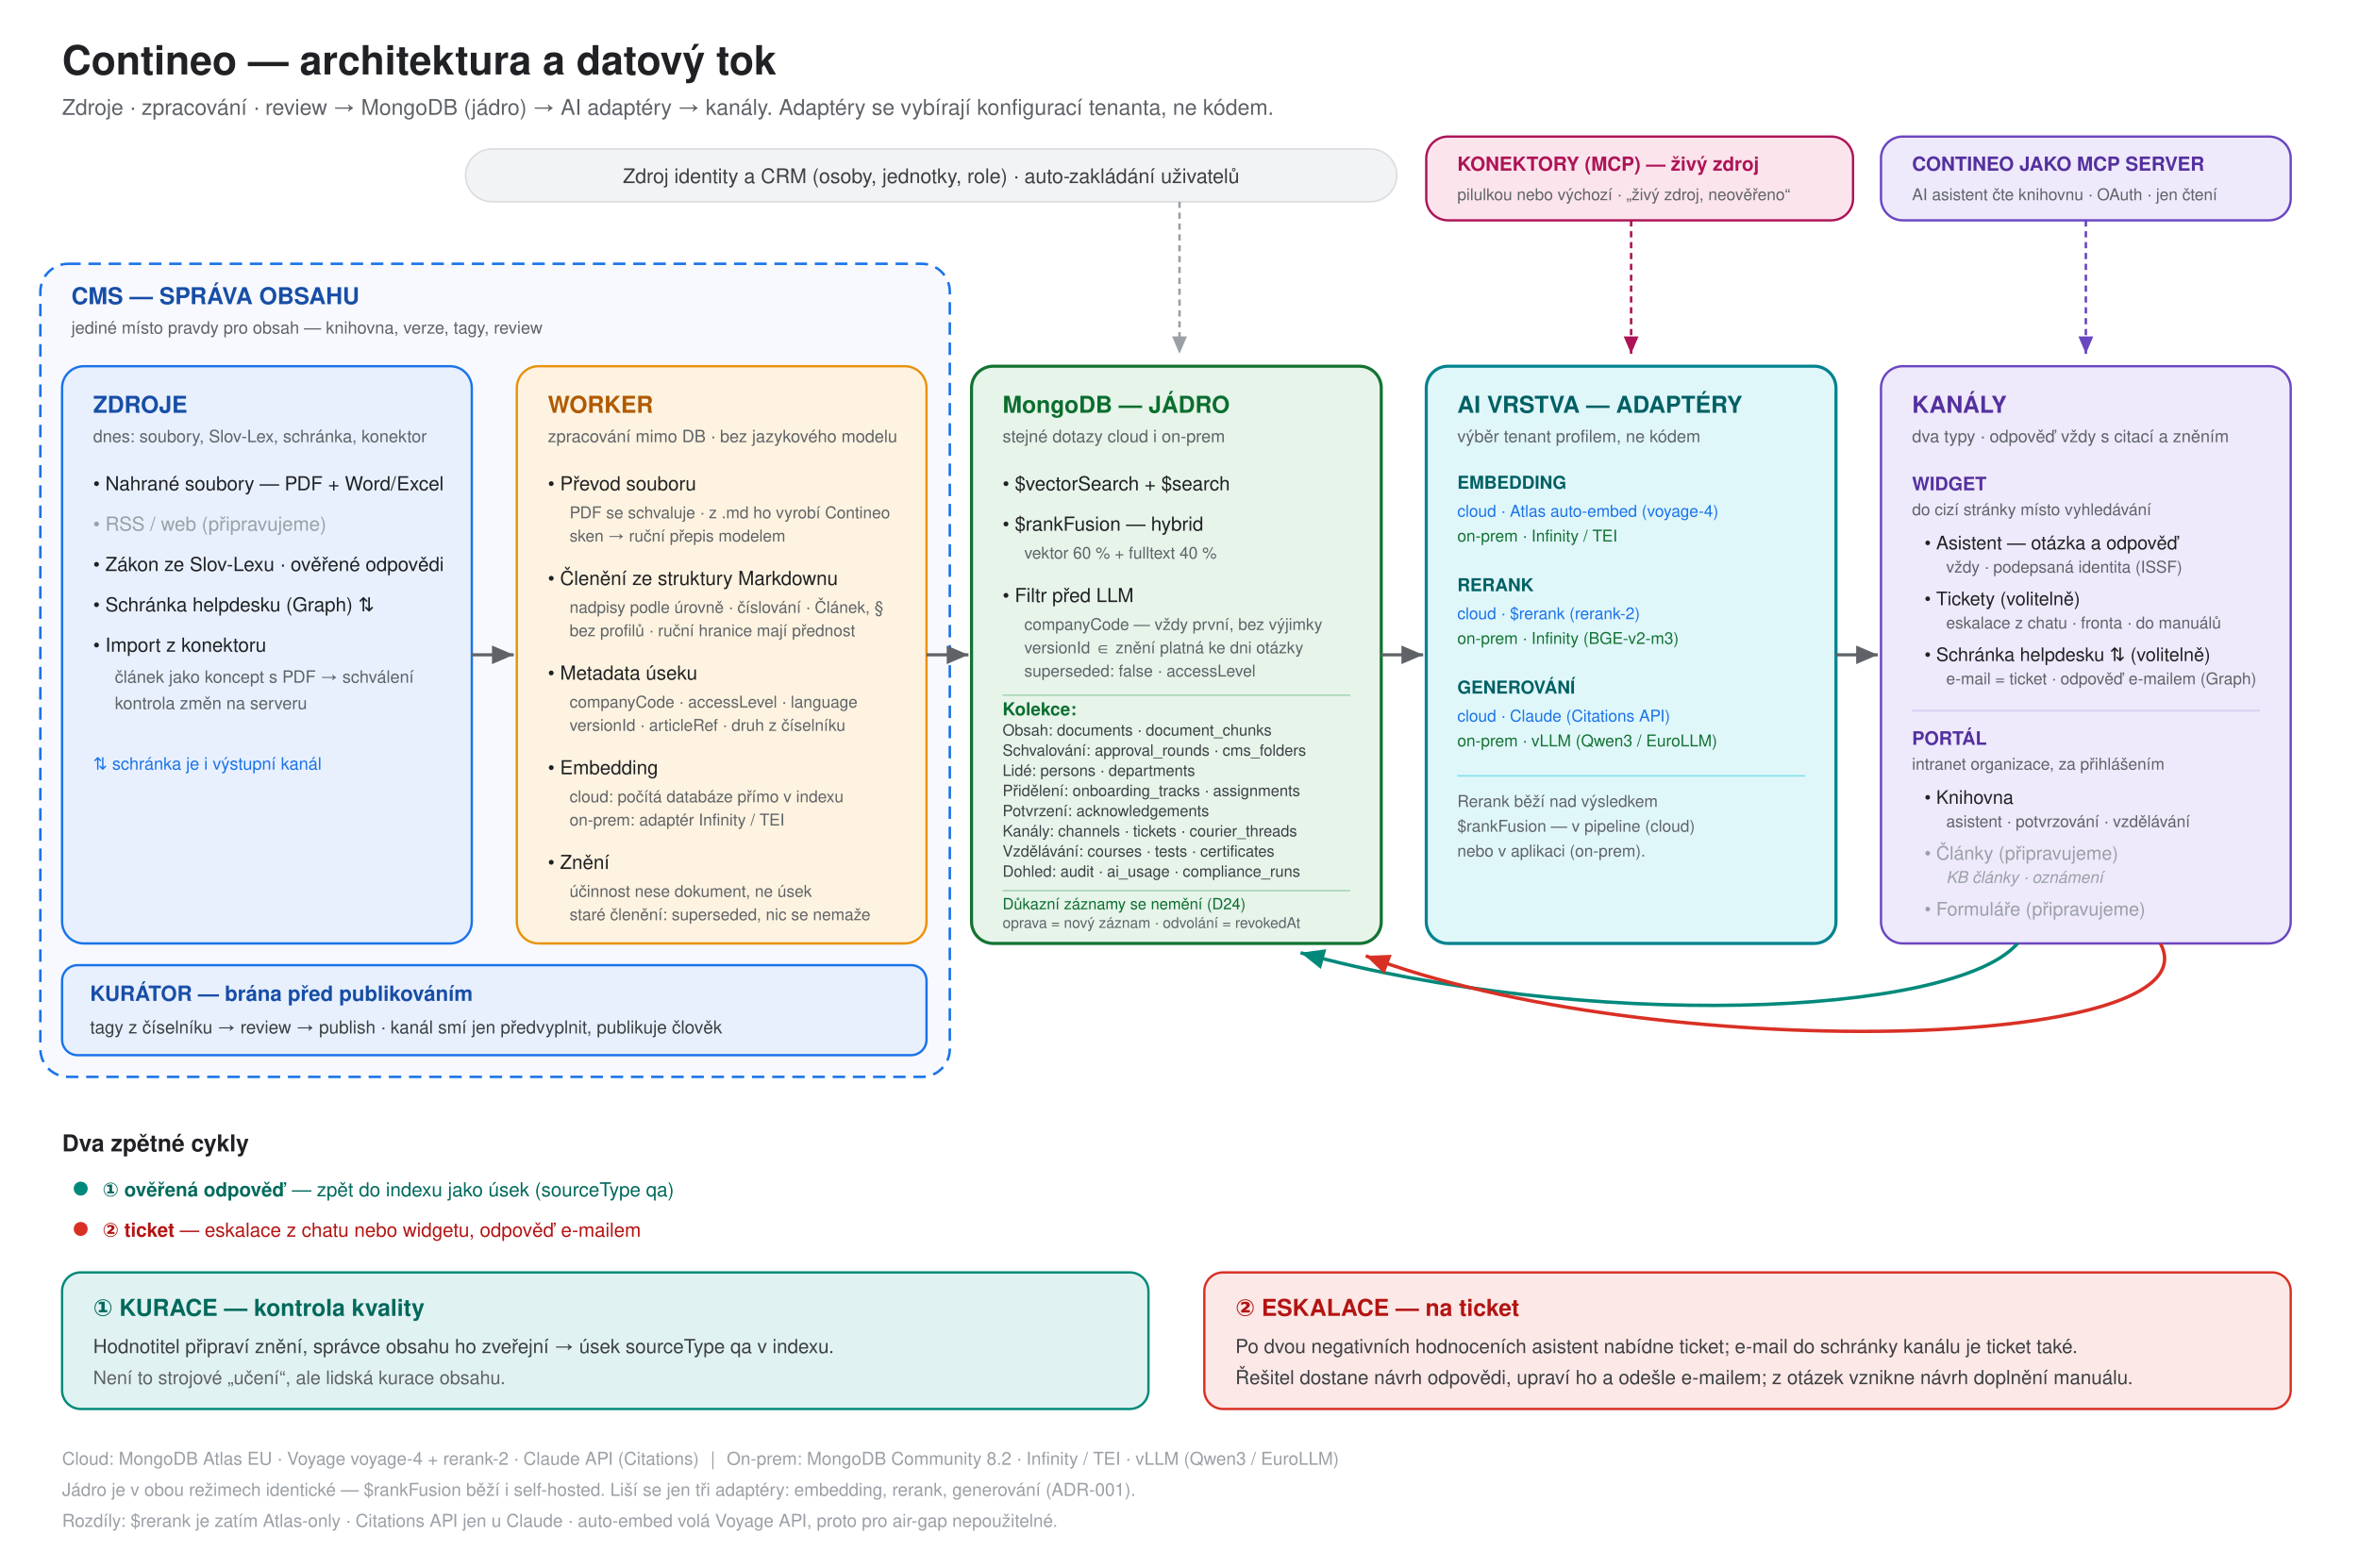
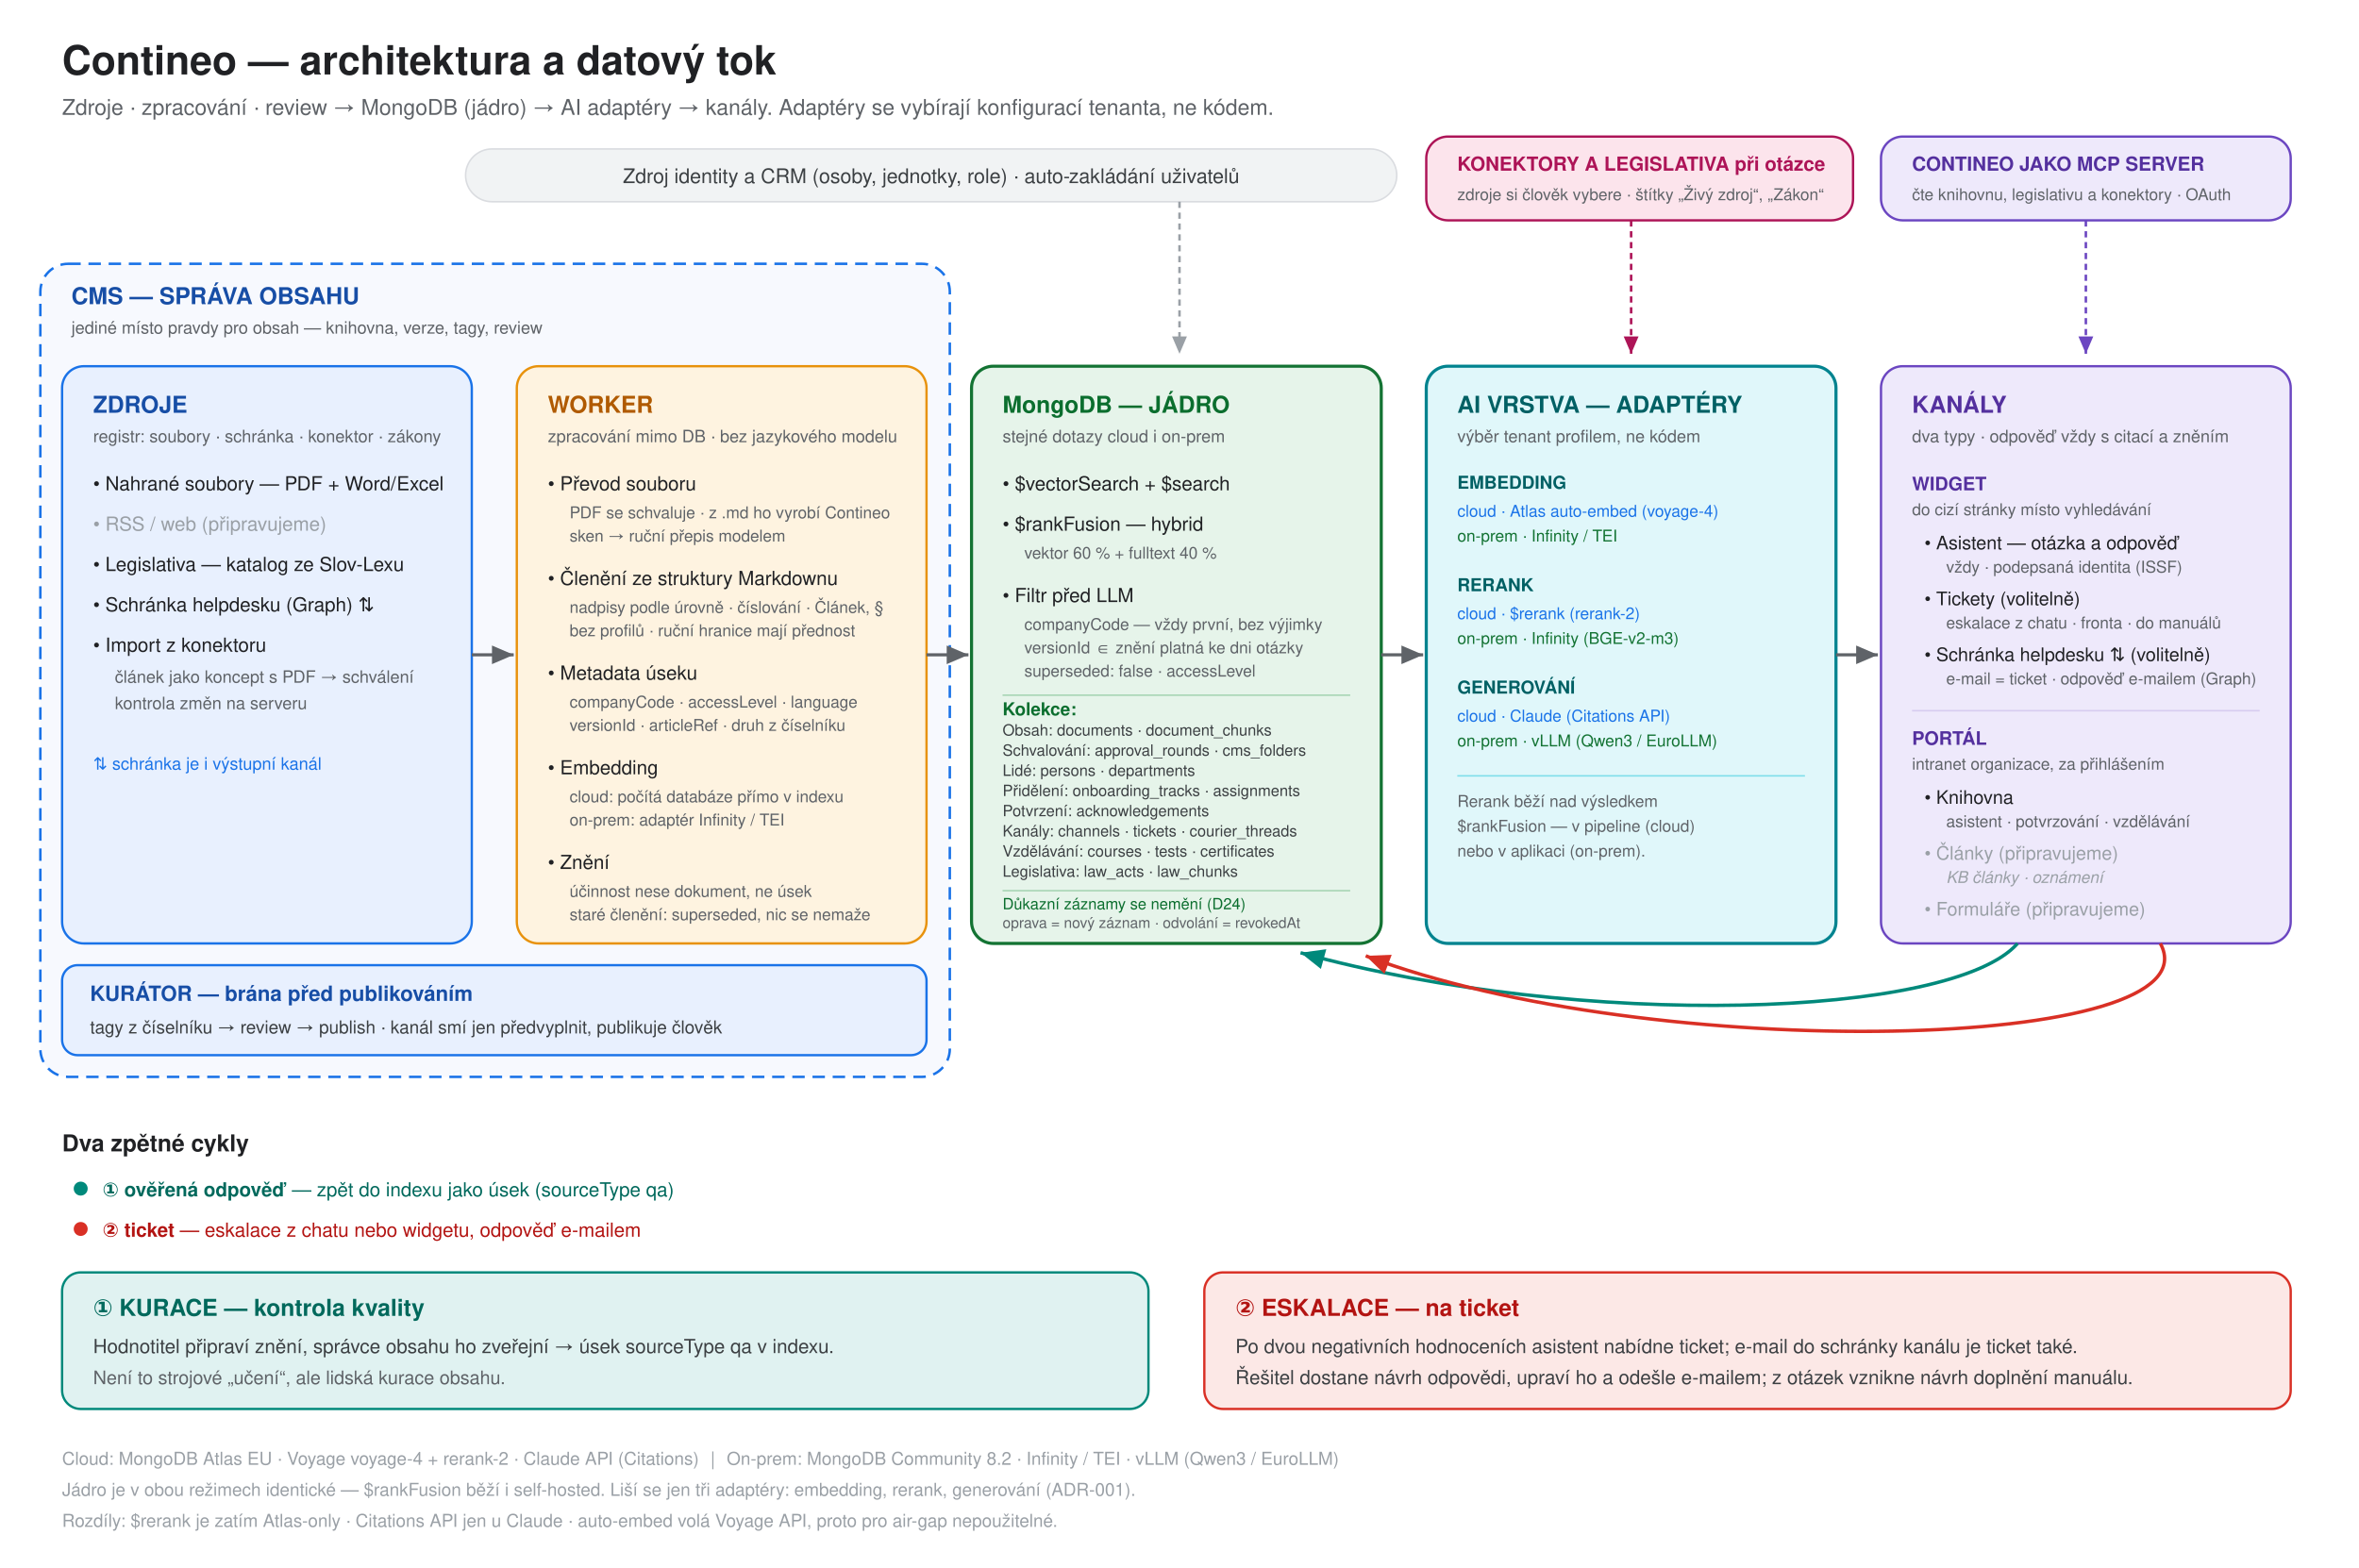
<svg xmlns="http://www.w3.org/2000/svg" viewBox="0 0 1520 1010" font-family="Helvetica Neue, Helvetica, Arial, sans-serif">
  <defs>
    <marker id="arrow" markerWidth="10" markerHeight="10" refX="7" refY="3" orient="auto" markerUnits="strokeWidth">
      <path d="M0,0 L7,3 L0,6 Z" fill="#5f6368" />
    </marker>
    <marker id="arrowTeal" markerWidth="10" markerHeight="10" refX="7" refY="3" orient="auto" markerUnits="strokeWidth">
      <path d="M0,0 L7,3 L0,6 Z" fill="#00897B" />
    </marker>
    <marker id="arrowRed" markerWidth="10" markerHeight="10" refX="7" refY="3" orient="auto" markerUnits="strokeWidth">
      <path d="M0,0 L7,3 L0,6 Z" fill="#D93025" />
    </marker>
    <marker id="arrowGray" markerWidth="10" markerHeight="10" refX="7" refY="3" orient="auto" markerUnits="strokeWidth">
      <path d="M0,0 L7,3 L0,6 Z" fill="#9aa0a6" />
    </marker>
    <marker id="arrowPink" markerWidth="10" markerHeight="10" refX="7" refY="3" orient="auto" markerUnits="strokeWidth">
      <path d="M0,0 L7,3 L0,6 Z" fill="#AD1457" />
    </marker>
    <marker id="arrowVio" markerWidth="10" markerHeight="10" refX="7" refY="3" orient="auto" markerUnits="strokeWidth">
      <path d="M0,0 L7,3 L0,6 Z" fill="#6B46C1" />
    </marker>
  </defs>
  <text x="40" y="48" font-size="26" font-weight="700" fill="#202124">Contineo — architektura a datový tok</text>
  <text x="40" y="74" font-size="14" fill="#5f6368">Zdroje · zpracování · review → MongoDB (jádro) → AI adaptéry → kanály. Adaptéry se vybírají konfigurací tenanta, ne kódem.</text>
  <rect x="300" y="96" width="600" height="34" rx="17" fill="#F1F3F4" stroke="#dadce0" />
  <text x="600" y="118" font-size="13" fill="#3c4043" text-anchor="middle">Zdroj identity a CRM (osoby, jednotky, role) · auto-zakládání uživatelů</text>
  <path d="M760,130 L760,228" stroke="#9aa0a6" stroke-width="1.6" stroke-dasharray="4 3" marker-end="url(#arrowGray)" />
  <rect x="919" y="88" width="275" height="54" rx="14" fill="#FCE4EC" stroke="#AD1457" stroke-width="1.5" />
  <rect x="1212" y="88" width="264" height="54" rx="14" fill="#EEE9FB" stroke="#6B46C1" stroke-width="1.5" />
  <text x="1232" y="110" font-size="12.5" font-weight="700" fill="#54309E" textLength="190" lengthAdjust="spacingAndGlyphs">CONTINEO JAKO MCP SERVER</text>
-   <text x="1232" y="129" font-size="10.5" fill="#5f6368" textLength="199" lengthAdjust="spacingAndGlyphs">AI asistent čte knihovnu · OAuth · jen čtení</text>
+   <text x="1232" y="129" font-size="10.5" fill="#5f6368" textLength="209" lengthAdjust="spacingAndGlyphs">čte knihovnu, legislativu a konektory · OAuth</text>
  <path d="M1344,142 L1344,228" stroke="#6B46C1" stroke-width="1.6" stroke-dasharray="4 3" marker-end="url(#arrowVio)" />
-   <text x="939" y="110" font-size="12.5" font-weight="700" fill="#AD1457" textLength="195" lengthAdjust="spacingAndGlyphs">KONEKTORY (MCP) — živý zdroj</text>
-   <text x="939" y="129" font-size="10.5" fill="#5f6368" textLength="218" lengthAdjust="spacingAndGlyphs">pilulkou nebo výchozí · „živý zdroj, neověřeno“</text>
+   <text x="939" y="110" font-size="12.5" font-weight="700" fill="#AD1457" textLength="236" lengthAdjust="spacingAndGlyphs">KONEKTORY A LEGISLATIVA při otázce</text>
+   <text x="939" y="129" font-size="10.5" fill="#5f6368" textLength="241" lengthAdjust="spacingAndGlyphs">zdroje si člověk vybere · štítky „Živý zdroj“, „Zákon“</text>
  <path d="M1051,142 L1051,228" stroke="#AD1457" stroke-width="1.6" stroke-dasharray="4 3" marker-end="url(#arrowPink)" />
  <rect x="26" y="170" width="586" height="524" rx="18" fill="#F7F9FE" stroke="#1A73E8" stroke-width="1.6" stroke-dasharray="8 5" />
  <text x="46" y="196" font-size="15" font-weight="700" fill="#174EA6" textLength="186" lengthAdjust="spacingAndGlyphs">CMS — SPRÁVA OBSAHU</text>
  <text x="46" y="215" font-size="11" fill="#5f6368" textLength="307" lengthAdjust="spacingAndGlyphs">jediné místo pravdy pro obsah — knihovna, verze, tagy, review</text>
  <rect x="40" y="236" width="264" height="372" rx="14" fill="#E8F0FE" stroke="#1A73E8" stroke-width="1.5" />
  <text x="60" y="266" font-size="15" font-weight="700" fill="#174EA6" textLength="61" lengthAdjust="spacingAndGlyphs">ZDROJE</text>
-   <text x="60" y="285" font-size="11" fill="#5f6368" textLength="219" lengthAdjust="spacingAndGlyphs">dnes: soubory, Slov-Lex, schránka, konektor</text>
+   <text x="60" y="285" font-size="11" fill="#5f6368" textLength="227" lengthAdjust="spacingAndGlyphs">registr: soubory · schránka · konektor · zákony</text>
  <g font-size="12.5" fill="#202124">
    <text x="60" y="316" textLength="226" lengthAdjust="spacingAndGlyphs">• Nahrané soubory — PDF + Word/Excel</text>
    <text x="60" y="342" fill="#9aa0a6" textLength="150" lengthAdjust="spacingAndGlyphs">• RSS / web (připravujeme)</text>
-     <text x="60" y="368" textLength="230" lengthAdjust="spacingAndGlyphs">• Zákon ze Slov-Lexu · ověřené odpovědi</text>
+     <text x="60" y="368" textLength="203" lengthAdjust="spacingAndGlyphs">• Legislativa — katalog ze Slov-Lexu</text>
    <text x="60" y="394" textLength="182" lengthAdjust="spacingAndGlyphs">• Schránka helpdesku (Graph) ⇅</text>
    <text x="60" y="420" textLength="113" lengthAdjust="spacingAndGlyphs">• Import z konektoru</text>
    <text x="74" y="440" font-size="11" fill="#5f6368" textLength="194" lengthAdjust="spacingAndGlyphs">článek jako koncept s PDF → schválení</text>
    <text x="74" y="457" font-size="11" fill="#5f6368" textLength="124" lengthAdjust="spacingAndGlyphs">kontrola změn na serveru</text>
  </g>
  <text x="60" y="496" font-size="11" fill="#1A73E8" textLength="149" lengthAdjust="spacingAndGlyphs">⇅ schránka je i výstupní kanál</text>
  <rect x="333" y="236" width="264" height="372" rx="14" fill="#FEF3E0" stroke="#E8920C" stroke-width="1.5" />
  <text x="353" y="266" font-size="15" font-weight="700" fill="#B05A00" textLength="68" lengthAdjust="spacingAndGlyphs">WORKER</text>
  <text x="353" y="285" font-size="11" fill="#5f6368" textLength="227" lengthAdjust="spacingAndGlyphs">zpracování mimo DB · bez jazykového modelu</text>
  <g font-size="12.5" fill="#202124">
    <text x="353" y="316" textLength="97" lengthAdjust="spacingAndGlyphs">• Převod souboru</text>
    <text x="367" y="334" font-size="10.5" fill="#5f6368" textLength="207" lengthAdjust="spacingAndGlyphs">PDF se schvaluje · z .md ho vyrobí Contineo</text>
    <text x="367" y="349" font-size="10.5" fill="#5f6368" textLength="140" lengthAdjust="spacingAndGlyphs">sken → ruční přepis modelem</text>
    <text x="353" y="377" textLength="188" lengthAdjust="spacingAndGlyphs">• Členění ze struktury Markdownu</text>
    <text x="367" y="395" font-size="10.5" fill="#5f6368" textLength="203" lengthAdjust="spacingAndGlyphs">nadpisy podle úrovně · číslování · Článek, §</text>
    <text x="367" y="410" font-size="10.5" fill="#5f6368" textLength="185" lengthAdjust="spacingAndGlyphs">bez profilů · ruční hranice mají přednost</text>
    <text x="353" y="438" textLength="98" lengthAdjust="spacingAndGlyphs">• Metadata úseku</text>
    <text x="367" y="456" font-size="10.5" fill="#5f6368" textLength="187" lengthAdjust="spacingAndGlyphs">companyCode · accessLevel · language</text>
    <text x="367" y="471" font-size="10.5" fill="#5f6368" textLength="178" lengthAdjust="spacingAndGlyphs">versionId · articleRef · druh z číselníku</text>
    <text x="353" y="499" textLength="72" lengthAdjust="spacingAndGlyphs">• Embedding</text>
    <text x="367" y="517" font-size="10.5" fill="#5f6368" textLength="180" lengthAdjust="spacingAndGlyphs">cloud: počítá databáze přímo v indexu</text>
    <text x="367" y="532" font-size="10.5" fill="#5f6368" textLength="140" lengthAdjust="spacingAndGlyphs">on-prem: adaptér Infinity / TEI</text>
    <text x="353" y="560" textLength="39" lengthAdjust="spacingAndGlyphs">• Znění</text>
    <text x="367" y="578" font-size="10.5" fill="#5f6368" textLength="158" lengthAdjust="spacingAndGlyphs">účinnost nese dokument, ne úsek</text>
    <text x="367" y="593" font-size="10.5" fill="#5f6368" textLength="194" lengthAdjust="spacingAndGlyphs">staré členění: superseded, nic se nemaže</text>
  </g>
  <rect x="40" y="622" width="557" height="58" rx="10" fill="#E8F0FE" stroke="#1A73E8" stroke-width="1.5" />
  <text x="58" y="645" font-size="13.5" font-weight="700" fill="#174EA6" textLength="248" lengthAdjust="spacingAndGlyphs">KURÁTOR — brána před publikováním</text>
  <text x="58" y="666" font-size="11.5" fill="#3c4043" textLength="410" lengthAdjust="spacingAndGlyphs">tagy z číselníku → review → publish · kanál smí jen předvyplnit, publikuje člověk</text>
  <rect x="626" y="236" width="264" height="372" rx="14" fill="#E6F4EA" stroke="#137333" stroke-width="2" />
  <text x="646" y="266" font-size="15" font-weight="700" fill="#0B6E2E" textLength="147" lengthAdjust="spacingAndGlyphs">MongoDB — JÁDRO</text>
  <text x="646" y="285" font-size="11" fill="#5f6368" textLength="146" lengthAdjust="spacingAndGlyphs">stejné dotazy cloud i on-prem</text>
  <g font-size="12.5" fill="#202124">
    <text x="646" y="316" textLength="148" lengthAdjust="spacingAndGlyphs">• $vectorSearch + $search</text>
    <text x="646" y="342" textLength="131" lengthAdjust="spacingAndGlyphs">• $rankFusion — hybrid</text>
    <text x="660" y="360" font-size="10.5" fill="#5f6368" textLength="129" lengthAdjust="spacingAndGlyphs">vektor 60 % + fulltext 40 %</text>
    <text x="646" y="388" textLength="86" lengthAdjust="spacingAndGlyphs">• Filtr před LLM</text>
    <text x="660" y="406" font-size="10.5" fill="#5f6368" textLength="194" lengthAdjust="spacingAndGlyphs">companyCode — vždy první, bez výjimky</text>
    <text x="660" y="421" font-size="10.5" fill="#5f6368" textLength="176" lengthAdjust="spacingAndGlyphs">versionId ∈ znění platná ke dni otázky</text>
    <text x="660" y="436" font-size="10.5" fill="#5f6368" textLength="150" lengthAdjust="spacingAndGlyphs">superseded: false · accessLevel</text>
  </g>
  <line x1="646" y1="448" x2="870" y2="448" stroke="#A8D5B5" stroke-width="1" />
  <text x="646" y="461" font-size="11.5" fill="#0B6E2E" font-weight="600" textLength="48" lengthAdjust="spacingAndGlyphs">Kolekce:</text>
  <text x="646" y="474" font-size="10" fill="#3c4043" textLength="176" lengthAdjust="spacingAndGlyphs">Obsah: documents · document_chunks</text>
  <text x="646" y="487" font-size="10" fill="#3c4043" textLength="197" lengthAdjust="spacingAndGlyphs">Schvalování: approval_rounds · cms_folders</text>
  <text x="646" y="500" font-size="10" fill="#3c4043" textLength="126" lengthAdjust="spacingAndGlyphs">Lidé: persons · departments</text>
  <text x="646" y="513" font-size="10" fill="#3c4043" textLength="192" lengthAdjust="spacingAndGlyphs">Přidělení: onboarding_tracks · assignments</text>
  <text x="646" y="526" font-size="10" fill="#3c4043" textLength="134" lengthAdjust="spacingAndGlyphs">Potvrzení: acknowledgements</text>
  <text x="646" y="539" font-size="10" fill="#3c4043" textLength="191" lengthAdjust="spacingAndGlyphs">Kanály: channels · tickets · courier_threads</text>
  <text x="646" y="552" font-size="10" fill="#3c4043" textLength="176" lengthAdjust="spacingAndGlyphs">Vzdělávání: courses · tests · certificates</text>
-   <text x="646" y="565" font-size="10" fill="#3c4043" textLength="192" lengthAdjust="spacingAndGlyphs">Dohled: audit · ai_usage · compliance_runs</text>
+   <text x="646" y="565" font-size="10" fill="#3c4043" textLength="153" lengthAdjust="spacingAndGlyphs">Legislativa: law_acts · law_chunks</text>
  <line x1="646" y1="574" x2="870" y2="574" stroke="#A8D5B5" stroke-width="1" />
  <text x="646" y="586" font-size="10" fill="#0B6E2E" textLength="153" lengthAdjust="spacingAndGlyphs">Důkazní záznamy se nemění (D24)</text>
  <text x="646" y="598" font-size="9.5" fill="#5f6368" textLength="194" lengthAdjust="spacingAndGlyphs">oprava = nový záznam · odvolání = revokedAt</text>
  <rect x="919" y="236" width="264" height="372" rx="14" fill="#E0F7FA" stroke="#00838F" stroke-width="2" />
  <text x="939" y="266" font-size="15" font-weight="700" fill="#006064" textLength="181" lengthAdjust="spacingAndGlyphs">AI VRSTVA — ADAPTÉRY</text>
  <text x="939" y="285" font-size="11" fill="#5f6368" textLength="159" lengthAdjust="spacingAndGlyphs">výběr tenant profilem, ne kódem</text>
  <text x="939" y="315" font-size="11.5" font-weight="700" fill="#006064" textLength="71" lengthAdjust="spacingAndGlyphs">EMBEDDING</text>
  <text x="939" y="333" font-size="10.5" fill="#1A73E8" textLength="171" lengthAdjust="spacingAndGlyphs">cloud · Atlas auto-embed (voyage-4)</text>
  <text x="939" y="349" font-size="10.5" fill="#137333" textLength="104" lengthAdjust="spacingAndGlyphs">on-prem · Infinity / TEI</text>
  <text x="939" y="381" font-size="11.5" font-weight="700" fill="#006064" textLength="49" lengthAdjust="spacingAndGlyphs">RERANK</text>
  <text x="939" y="399" font-size="10.5" fill="#1A73E8" textLength="118" lengthAdjust="spacingAndGlyphs">cloud · $rerank (rerank-2)</text>
  <text x="939" y="415" font-size="10.5" fill="#137333" textLength="144" lengthAdjust="spacingAndGlyphs">on-prem · Infinity (BGE-v2-m3)</text>
  <text x="939" y="447" font-size="11.5" font-weight="700" fill="#006064" textLength="76" lengthAdjust="spacingAndGlyphs">GENEROVÁNÍ</text>
  <text x="939" y="465" font-size="10.5" fill="#1A73E8" textLength="137" lengthAdjust="spacingAndGlyphs">cloud · Claude (Citations API)</text>
  <text x="939" y="481" font-size="10.5" fill="#137333" textLength="168" lengthAdjust="spacingAndGlyphs">on-prem · vLLM (Qwen3 / EuroLLM)</text>
  <line x1="939" y1="500" x2="1163" y2="500" stroke="#80DEEA" stroke-width="1" />
  <text x="939" y="520" font-size="10.5" fill="#5f6368" textLength="129" lengthAdjust="spacingAndGlyphs">Rerank běží nad výsledkem</text>
  <text x="939" y="536" font-size="10.5" fill="#5f6368" textLength="153" lengthAdjust="spacingAndGlyphs">$rankFusion — v pipeline (cloud)</text>
  <text x="939" y="552" font-size="10.5" fill="#5f6368" textLength="122" lengthAdjust="spacingAndGlyphs">nebo v aplikaci (on-prem).</text>
  <rect x="1212" y="236" width="264" height="372" rx="14" fill="#EEE9FB" stroke="#6B46C1" stroke-width="1.5" />
  <text x="1232" y="266" font-size="15" font-weight="700" fill="#54309E" textLength="60" lengthAdjust="spacingAndGlyphs">KANÁLY</text>
  <text x="1232" y="285" font-size="11" fill="#5f6368" textLength="206" lengthAdjust="spacingAndGlyphs">dva typy · odpověď vždy s citací a zněním</text>
  <text x="1232" y="316" font-size="12" font-weight="700" fill="#54309E" textLength="48" lengthAdjust="spacingAndGlyphs">WIDGET</text>
  <text x="1232" y="332" font-size="10.5" fill="#5f6368" textLength="155" lengthAdjust="spacingAndGlyphs">do cizí stránky místo vyhledávání</text>
  <text x="1240" y="354" font-size="12" fill="#202124" textLength="166" lengthAdjust="spacingAndGlyphs">• Asistent — otázka a odpověď</text>
  <text x="1254" y="369" font-size="10.5" fill="#5f6368" textLength="151" lengthAdjust="spacingAndGlyphs">vždy · podepsaná identita (ISSF)</text>
  <text x="1240" y="390" font-size="12" fill="#202124" textLength="100" lengthAdjust="spacingAndGlyphs">• Tickety (volitelně)</text>
  <text x="1254" y="405" font-size="10.5" fill="#5f6368" textLength="178" lengthAdjust="spacingAndGlyphs">eskalace z chatu · fronta · do manuálů</text>
  <text x="1240" y="426" font-size="12" fill="#202124" textLength="186" lengthAdjust="spacingAndGlyphs">• Schránka helpdesku ⇅ (volitelně)</text>
  <text x="1254" y="441" font-size="10.5" fill="#5f6368" textLength="201" lengthAdjust="spacingAndGlyphs">e-mail = ticket · odpověď e-mailem (Graph)</text>
  <line x1="1232" y1="458" x2="1456" y2="458" stroke="#D7CCF0" stroke-width="1" />
  <text x="1232" y="480" font-size="12" font-weight="700" fill="#54309E" textLength="48" lengthAdjust="spacingAndGlyphs">PORTÁL</text>
  <text x="1232" y="496" font-size="10.5" fill="#5f6368" textLength="163" lengthAdjust="spacingAndGlyphs">intranet organizace, za přihlášením</text>
  <text x="1240" y="518" font-size="12" fill="#202124" textLength="58" lengthAdjust="spacingAndGlyphs">• Knihovna</text>
  <text x="1254" y="533" font-size="10.5" fill="#5f6368" textLength="158" lengthAdjust="spacingAndGlyphs">asistent · potvrzování · vzdělávání</text>
  <text x="1240" y="554" font-size="12" fill="#9aa0a6" textLength="124" lengthAdjust="spacingAndGlyphs">• Články (připravujeme)</text>
  <text x="1254" y="569" font-size="10.5" fill="#9aa0a6" font-style="italic" textLength="100" lengthAdjust="spacingAndGlyphs">KB články · oznámení</text>
  <text x="1240" y="590" font-size="12" fill="#9aa0a6" textLength="141" lengthAdjust="spacingAndGlyphs">• Formuláře (připravujeme)</text>
  <path d="M304,422 L331,422" stroke="#5f6368" stroke-width="2" marker-end="url(#arrow)" />
  <path d="M597,422 L624,422" stroke="#5f6368" stroke-width="2" marker-end="url(#arrow)" />
  <path d="M890,422 L917,422" stroke="#5f6368" stroke-width="2" marker-end="url(#arrow)" />
  <path d="M1183,422 L1210,422" stroke="#5f6368" stroke-width="2" marker-end="url(#arrow)" />
  <path d="M1300,608 C1258,656 1020,664 838,614" fill="none" stroke="#00897B" stroke-width="2.2" marker-end="url(#arrowTeal)" />
  <path d="M1392,608 C1430,678 1064,686 880,616" fill="none" stroke="#D93025" stroke-width="2.2" marker-end="url(#arrowRed)" />
  <text x="40" y="742" font-size="15" font-weight="700" fill="#202124">Dva zpětné cykly</text>
  <circle cx="52" cy="766" r="4.5" fill="#00897B" />
  <text x="66" y="771" font-size="12.5" fill="#00695C">
    <tspan font-weight="700">① ověřená odpověď</tspan> — zpět do indexu jako úsek (sourceType qa)</text>
  <circle cx="52" cy="792" r="4.5" fill="#D93025" />
  <text x="66" y="797" font-size="12.5" fill="#B31412">
    <tspan font-weight="700">② ticket</tspan> — eskalace z chatu nebo widgetu, odpověď e-mailem</text>
  <rect x="40" y="820" width="700" height="88" rx="12" fill="#E0F2F1" stroke="#00897B" stroke-width="1.5" />
  <text x="60" y="848" font-size="15" font-weight="700" fill="#00695C" textLength="216" lengthAdjust="spacingAndGlyphs">① KURACE — kontrola kvality</text>
  <text x="60" y="872" font-size="12.5" fill="#3c4043" textLength="480" lengthAdjust="spacingAndGlyphs">Hodnotitel připraví znění, správce obsahu ho zveřejní → úsek sourceType qa v indexu.</text>
  <text x="60" y="892" font-size="12" fill="#5f6368" textLength="269" lengthAdjust="spacingAndGlyphs">Není to strojové „učení“, ale lidská kurace obsahu.</text>
  <rect x="776" y="820" width="700" height="88" rx="12" fill="#FCE8E6" stroke="#D93025" stroke-width="1.5" />
  <text x="796" y="848" font-size="15" font-weight="700" fill="#B31412" textLength="185" lengthAdjust="spacingAndGlyphs">② ESKALACE — na ticket</text>
  <text x="796" y="872" font-size="12.5" fill="#3c4043" textLength="551" lengthAdjust="spacingAndGlyphs">Po dvou negativních hodnoceních asistent nabídne ticket; e-mail do schránky kanálu je ticket také.</text>
  <text x="796" y="892" font-size="12.5" fill="#3c4043" textLength="581" lengthAdjust="spacingAndGlyphs">Řešitel dostane návrh odpovědi, upraví ho a odešle e-mailem; z otázek vznikne návrh doplnění manuálu.</text>
  <text x="40" y="944" font-size="11.5" fill="#9aa0a6">Cloud: MongoDB Atlas EU · Voyage voyage-4 + rerank-2 · Claude API (Citations)  │  On-prem: MongoDB Community 8.2 · Infinity / TEI · vLLM (Qwen3 / EuroLLM)</text>
  <text x="40" y="964" font-size="11.5" fill="#9aa0a6">Jádro je v obou režimech identické — $rankFusion běží i self-hosted. Liší se jen tři adaptéry: embedding, rerank, generování (ADR-001).</text>
  <text x="40" y="984" font-size="11.5" fill="#9aa0a6">Rozdíly: $rerank je zatím Atlas-only · Citations API jen u Claude · auto-embed volá Voyage API, proto pro air-gap nepoužitelné.</text>
</svg>
